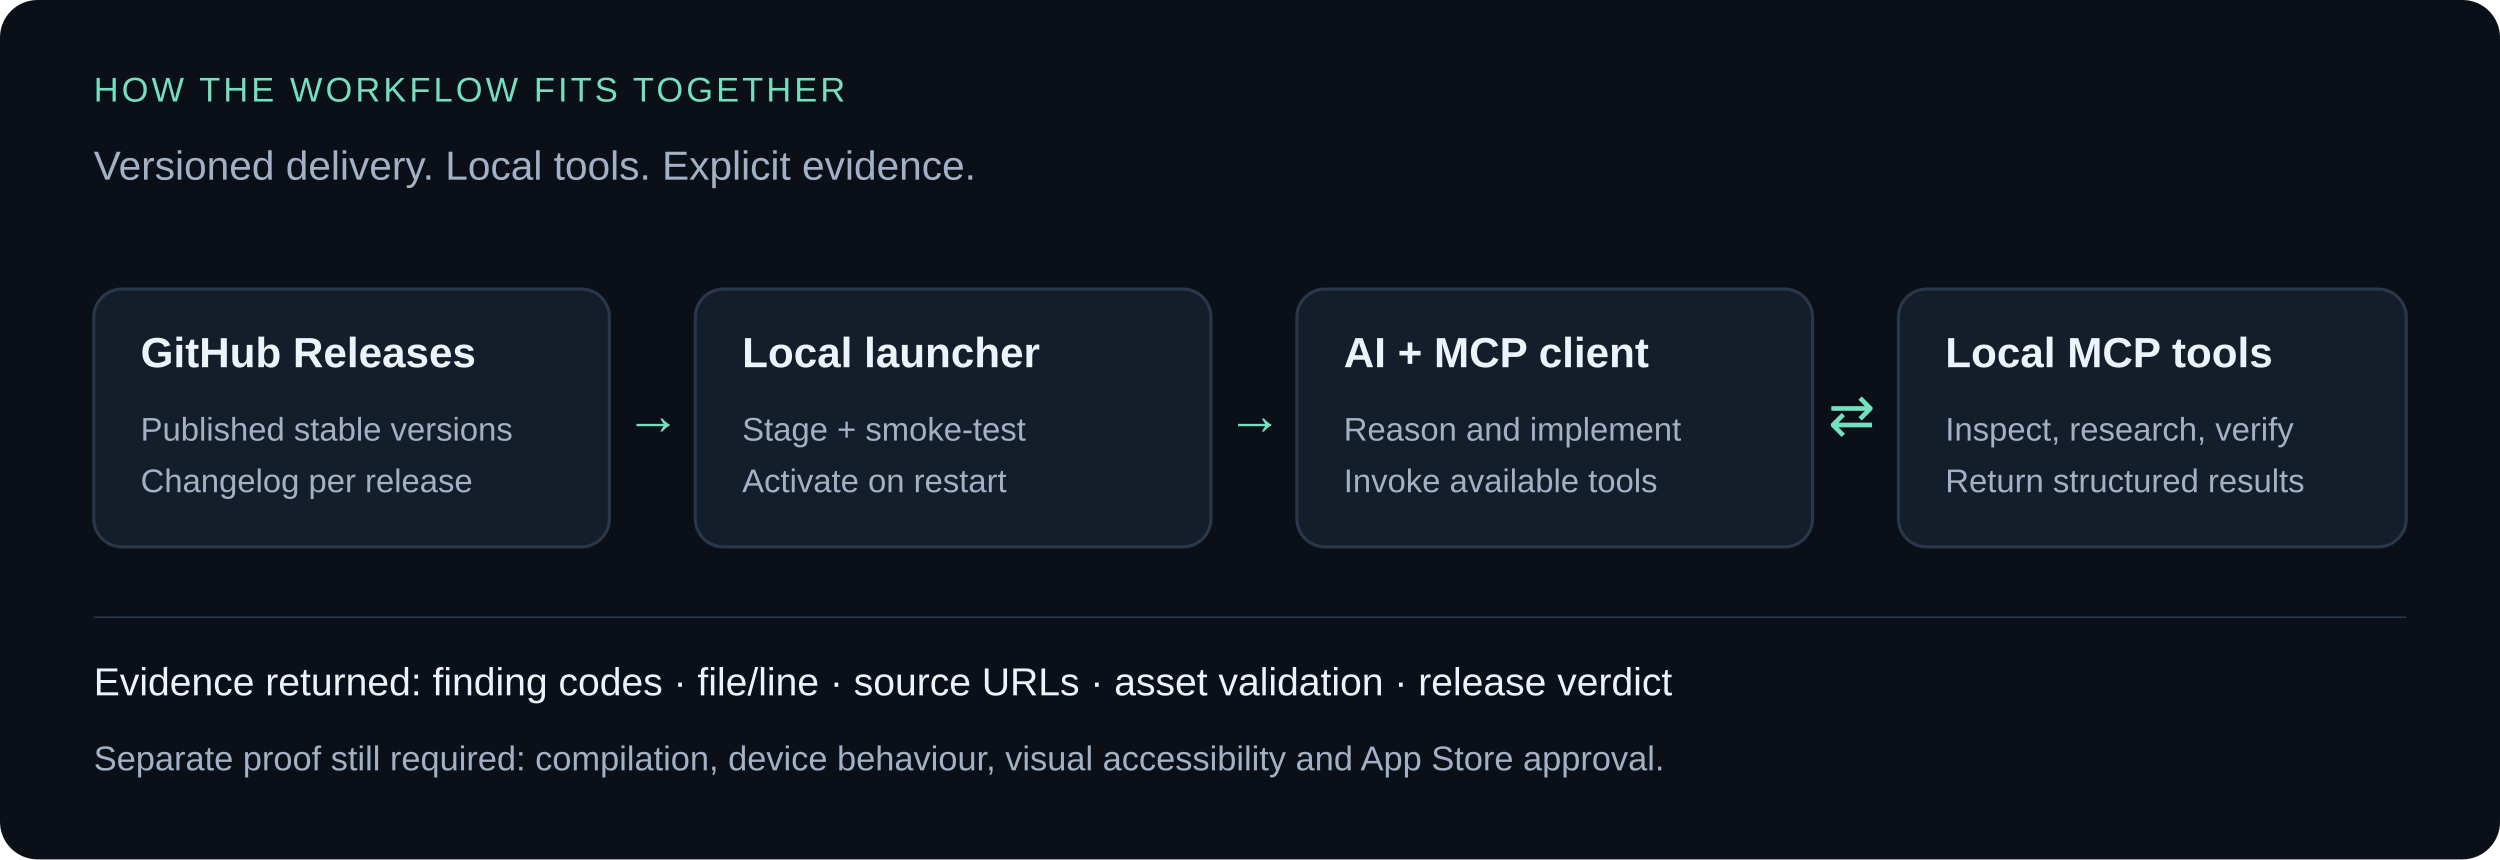
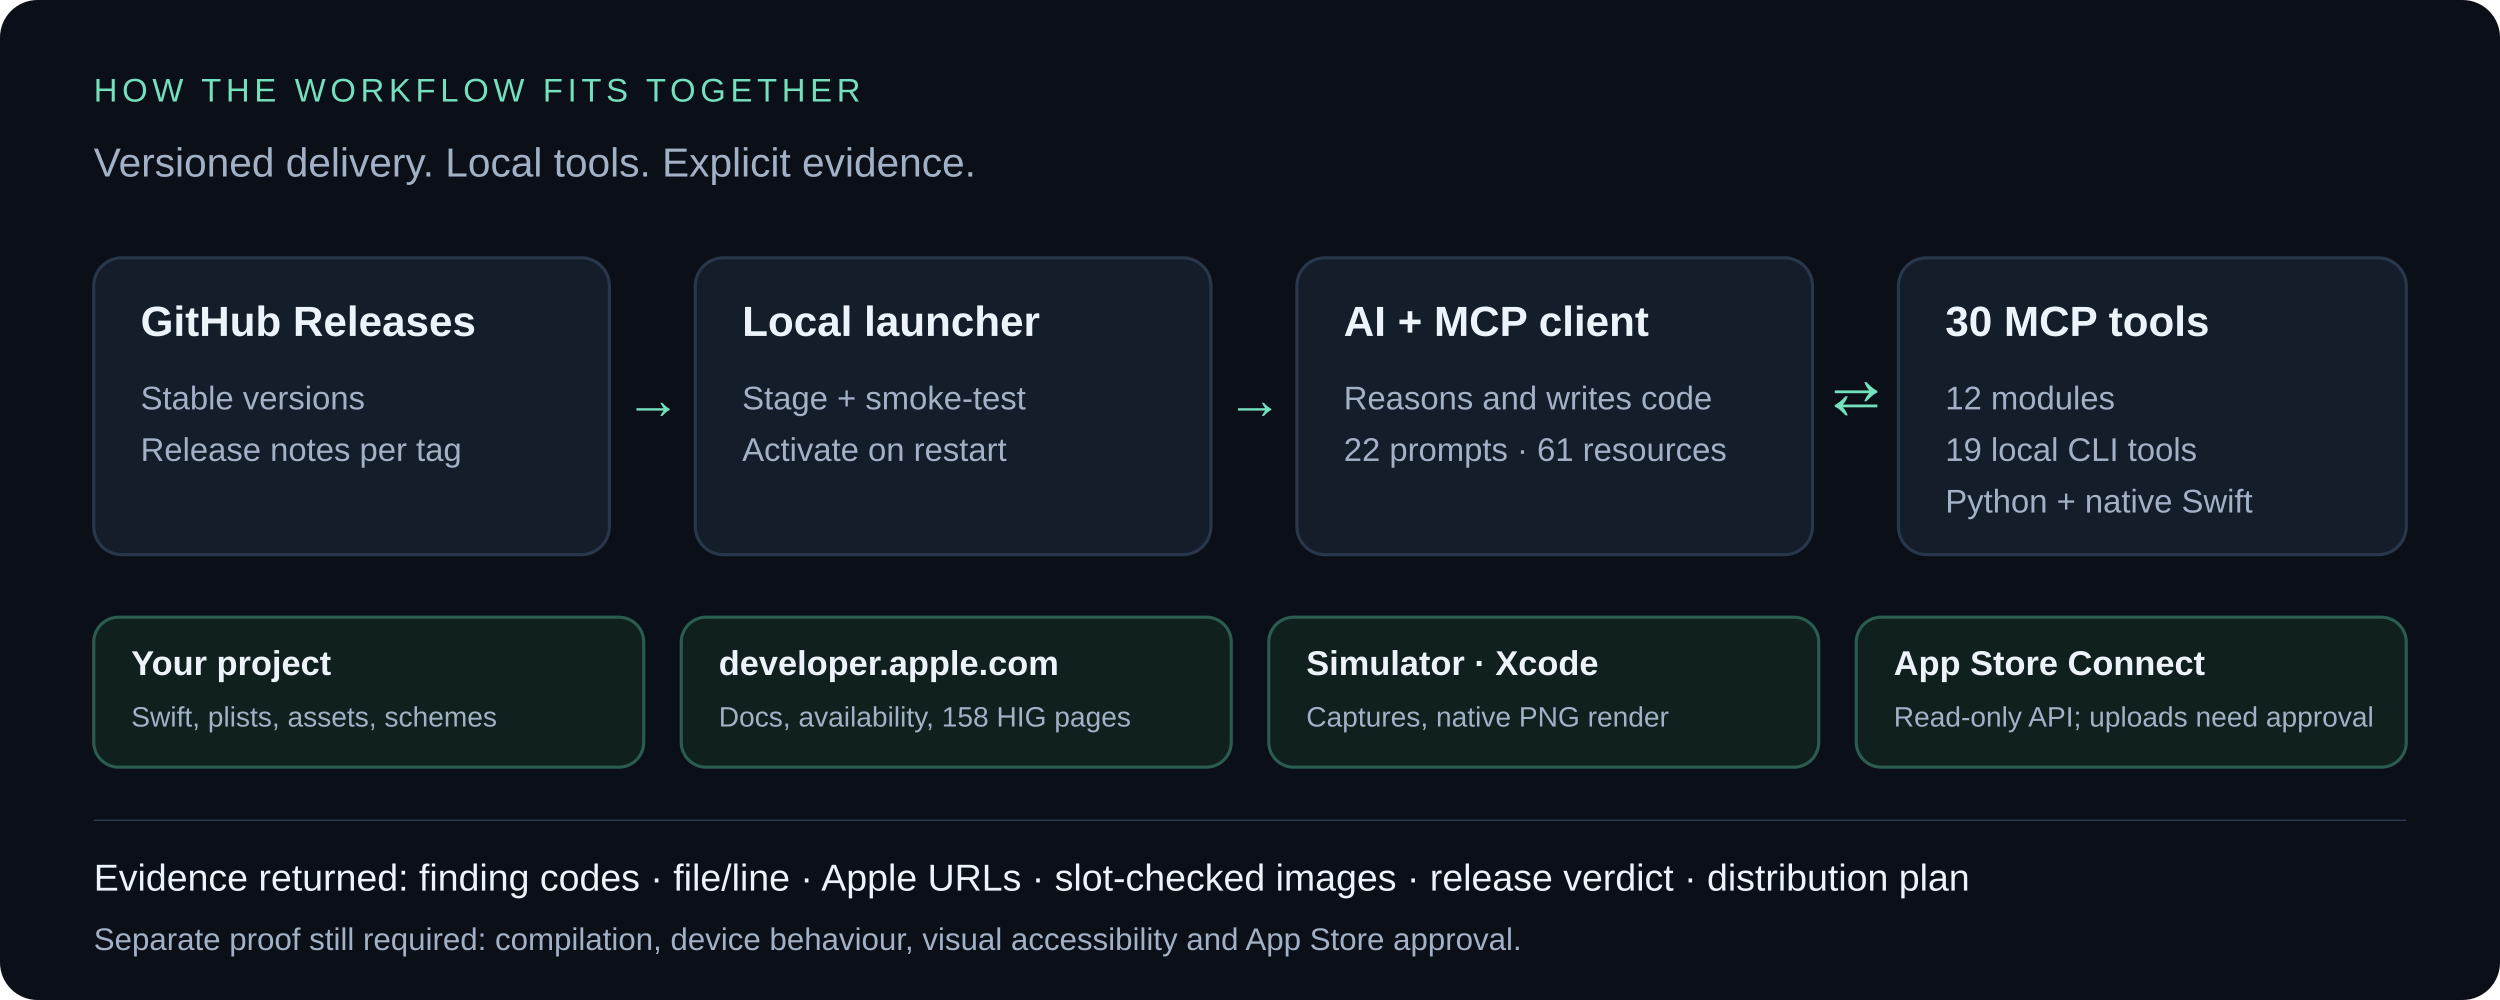
- <svg xmlns="http://www.w3.org/2000/svg" width="1600" height="550" viewBox="0 0 1600 550" role="img" aria-label="GitHub releases feed the local version launcher. AI client calls local MCP tools and receives findings. Builds and runtime checks are separate.">
-   <rect width="1600" height="550" rx="24" fill="#0b1018" />
-   <g font-family="-apple-system,BlinkMacSystemFont,Arial,sans-serif">
-     <text x="60" y="65" fill="#75e0bd" font-size="22" letter-spacing="2">HOW THE WORKFLOW FITS TOGETHER</text>
-     <text x="60" y="115" fill="#a2b1c6" font-size="26">Versioned delivery. Local tools. Explicit evidence.</text>
+ <svg xmlns="http://www.w3.org/2000/svg" width="1600" height="640" viewBox="0 0 1600 640" role="img" aria-label="GitHub releases feed the local launcher. The AI client calls 30 local MCP tools grouped in 12 modules, which read the project, Apple's documentation, the Simulator and App Store Connect read-only, and return evidence.">
+   <rect width="1600" height="640" rx="24" fill="#0b1018" />
+   <g font-family="-apple-system,BlinkMacSystemFont,'SF Pro Display','Helvetica Neue',Arial,sans-serif">
+     <text x="60" y="65" fill="#75e0bd" font-size="21" letter-spacing="3">HOW THE WORKFLOW FITS TOGETHER</text>
+     <text x="60" y="113" fill="#a2b1c6" font-size="26">Versioned delivery. Local tools. Explicit evidence.</text>
    <g fill="#141d2a" stroke="#29374b" stroke-width="2">
-       <rect x="60" y="185" width="330" height="165" rx="18" />
-       <rect x="445" y="185" width="330" height="165" rx="18" />
-       <rect x="830" y="185" width="330" height="165" rx="18" />
-       <rect x="1215" y="185" width="325" height="165" rx="18" />
+       <rect x="60" y="165" width="330" height="190" rx="18" />
+       <rect x="445" y="165" width="330" height="190" rx="18" />
+       <rect x="830" y="165" width="330" height="190" rx="18" />
+       <rect x="1215" y="165" width="325" height="190" rx="18" />
    </g>
    <g fill="#edf3fb" font-size="27" font-weight="600">
-       <text x="90" y="235">GitHub Releases</text>
-       <text x="475" y="235">Local launcher</text>
-       <text x="860" y="235">AI + MCP client</text>
-       <text x="1245" y="235">Local MCP tools</text>
+       <text x="90" y="215">GitHub Releases</text>
+       <text x="475" y="215">Local launcher</text>
+       <text x="860" y="215">AI + MCP client</text>
+       <text x="1245" y="215">30 MCP tools</text>
    </g>
    <g fill="#a2b1c6" font-size="21">
-       <text x="90" y="282">Published stable versions</text>
-       <text x="90" y="315">Changelog per release</text>
-       <text x="475" y="282">Stage + smoke-test</text>
-       <text x="475" y="315">Activate on restart</text>
-       <text x="860" y="282">Reason and implement</text>
-       <text x="860" y="315">Invoke available tools</text>
-       <text x="1245" y="282">Inspect, research, verify</text>
-       <text x="1245" y="315">Return structured results</text>
+       <text x="90" y="262">Stable versions</text>
+       <text x="90" y="295">Release notes per tag</text>
+       <text x="475" y="262">Stage + smoke-test</text>
+       <text x="475" y="295">Activate on restart</text>
+       <text x="860" y="262">Reasons and writes code</text>
+       <text x="860" y="295">22 prompts · 61 resources</text>
+       <text x="1245" y="262">12 modules</text>
+       <text x="1245" y="295">19 local CLI tools</text>
+       <text x="1245" y="328">Python + native Swift</text>
    </g>
    <g fill="#75e0bd" font-size="36">
-       <text x="400" y="278">→</text>
-       <text x="785" y="278">→</text>
-       <text x="1170" y="278">⇄</text>
+       <text x="400" y="268">→</text>
+       <text x="785" y="268">→</text>
+       <text x="1170" y="268">⇄</text>
    </g>
-     <path d="M60 395H1540" stroke="#29374b" />
-     <text x="60" y="445" fill="#edf3fb" font-size="25">Evidence returned: finding codes · file/line · source URLs · asset validation · release verdict</text>
-     <text x="60" y="493" fill="#a2b1c6" font-size="22">Separate proof still required: compilation, device behaviour, visual accessibility and App Store approval.</text>
+     <g fill="#10201e" stroke="#2b5c50" stroke-width="2">
+       <rect x="60" y="395" width="352" height="96" rx="16" />
+       <rect x="436" y="395" width="352" height="96" rx="16" />
+       <rect x="812" y="395" width="352" height="96" rx="16" />
+       <rect x="1188" y="395" width="352" height="96" rx="16" />
+     </g>
+     <g fill="#edf3fb" font-size="22" font-weight="600">
+       <text x="84" y="432">Your project</text>
+       <text x="460" y="432">developer.apple.com</text>
+       <text x="836" y="432">Simulator · Xcode</text>
+       <text x="1212" y="432">App Store Connect</text>
+     </g>
+     <g fill="#a2b1c6" font-size="18">
+       <text x="84" y="465">Swift, plists, assets, schemes</text>
+       <text x="460" y="465">Docs, availability, 158 HIG pages</text>
+       <text x="836" y="465">Captures, native PNG render</text>
+       <text x="1212" y="465">Read-only API; uploads need approval</text>
+     </g>
+     <path d="M60 525H1540" stroke="#29374b" />
+     <text x="60" y="570" fill="#edf3fb" font-size="24">Evidence returned: finding codes · file/line · Apple URLs · slot-checked images · release verdict · distribution plan</text>
+     <text x="60" y="608" fill="#a2b1c6" font-size="20">Separate proof still required: compilation, device behaviour, visual accessibility and App Store approval.</text>
  </g>
</svg>
